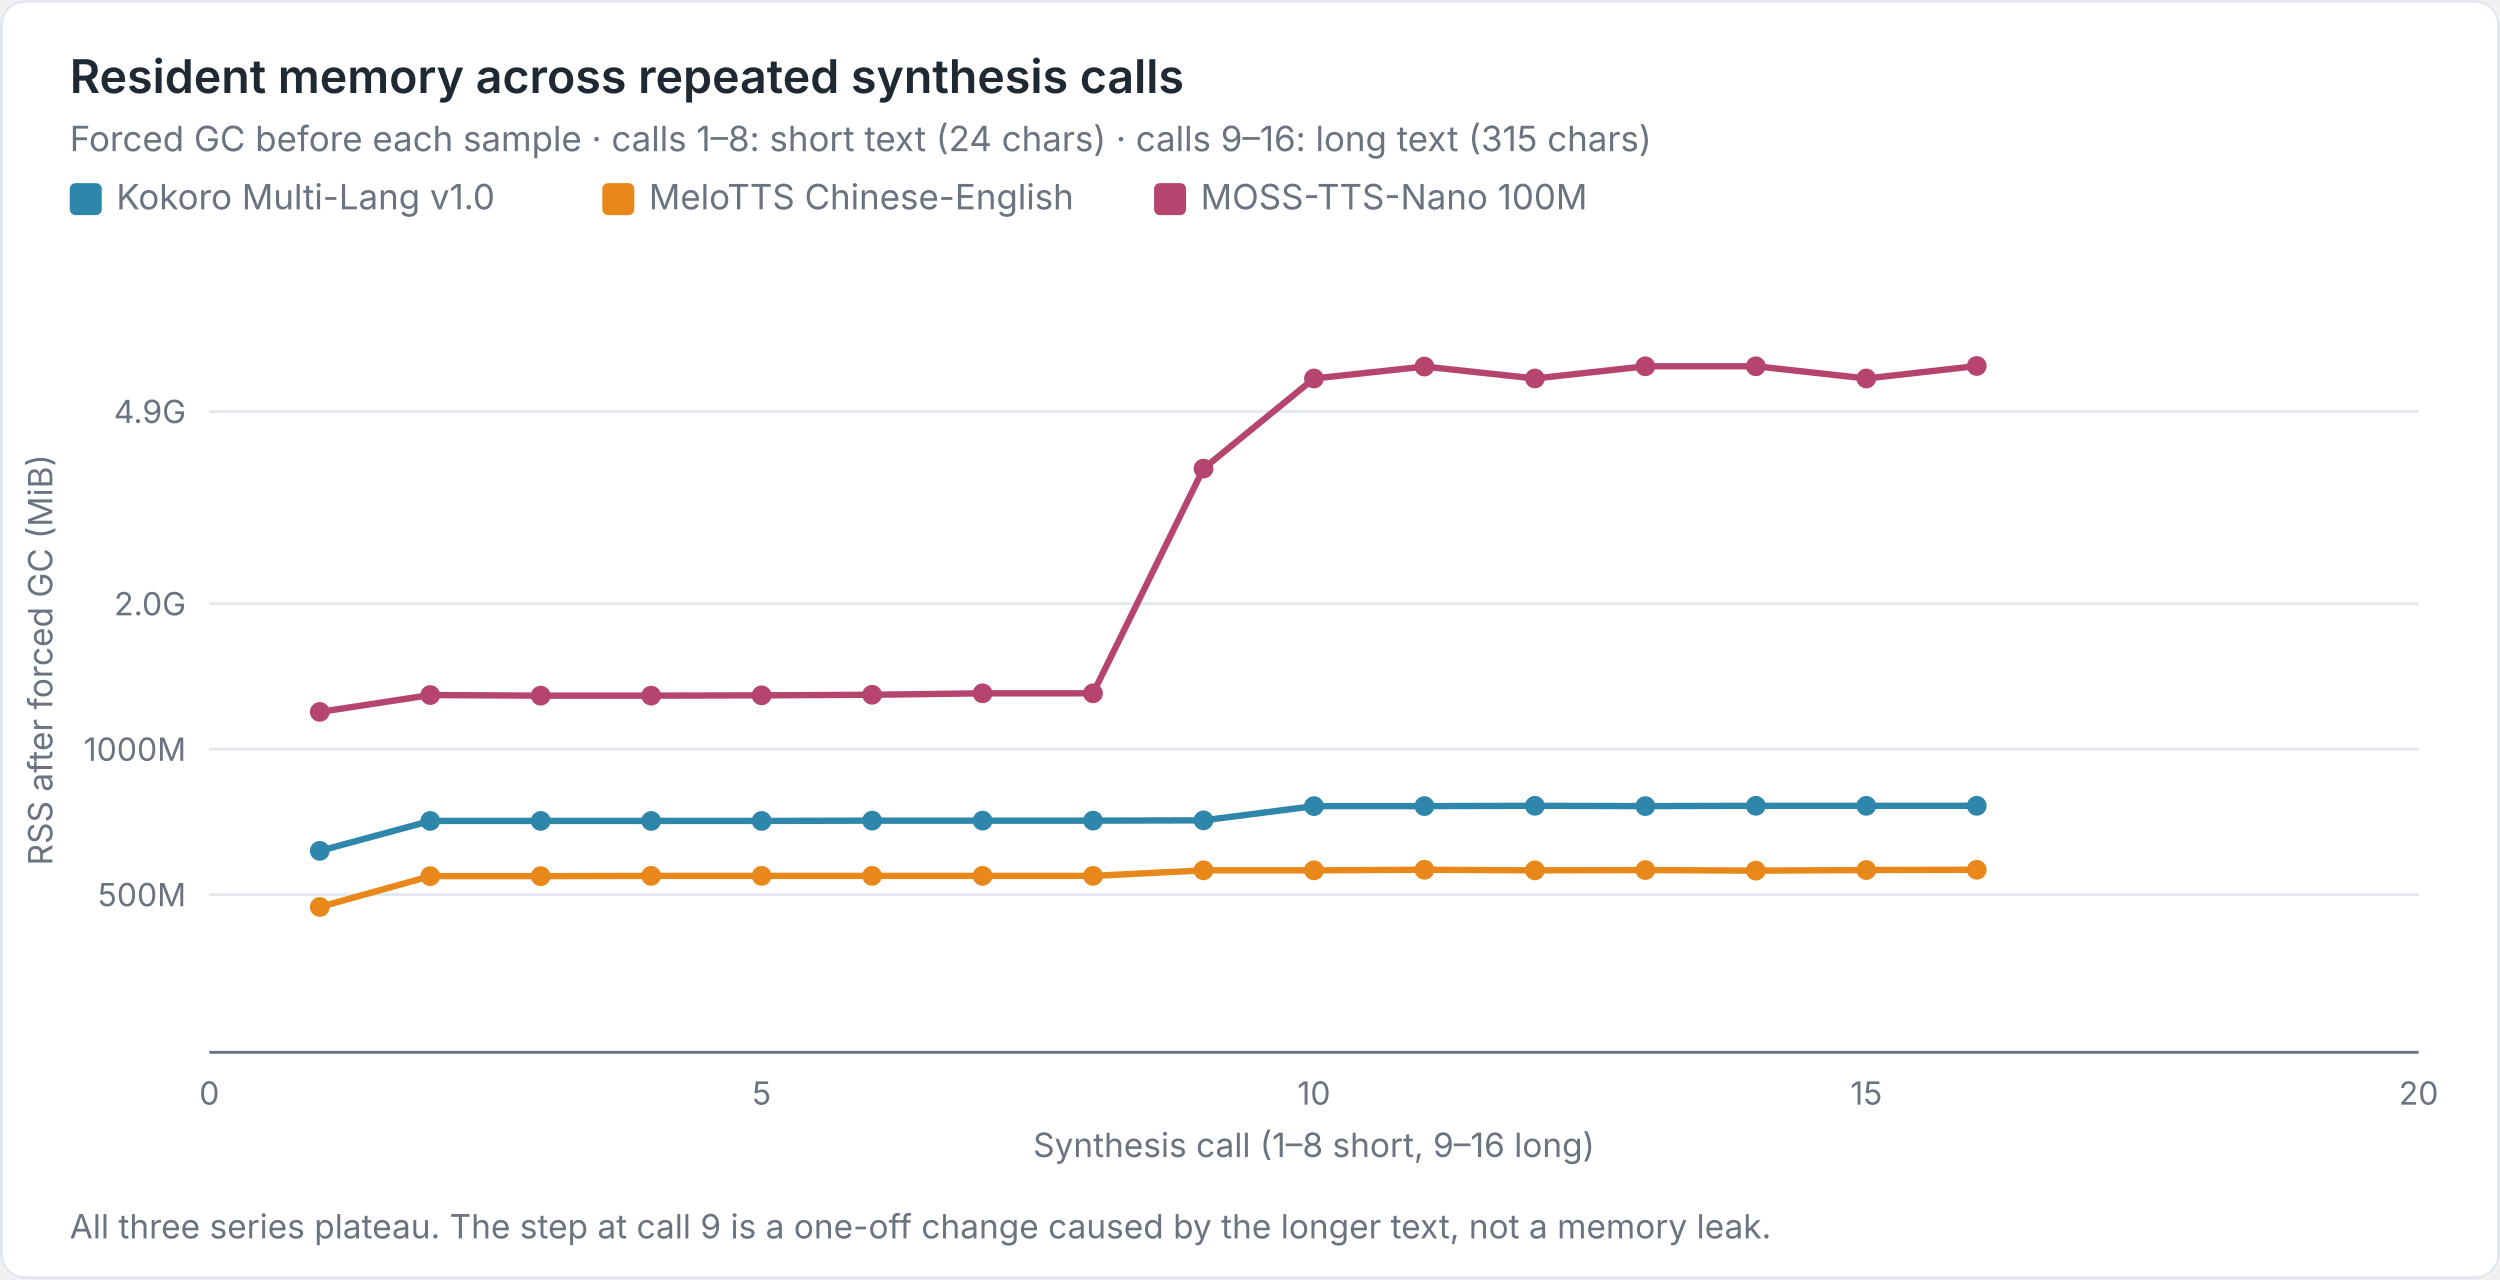
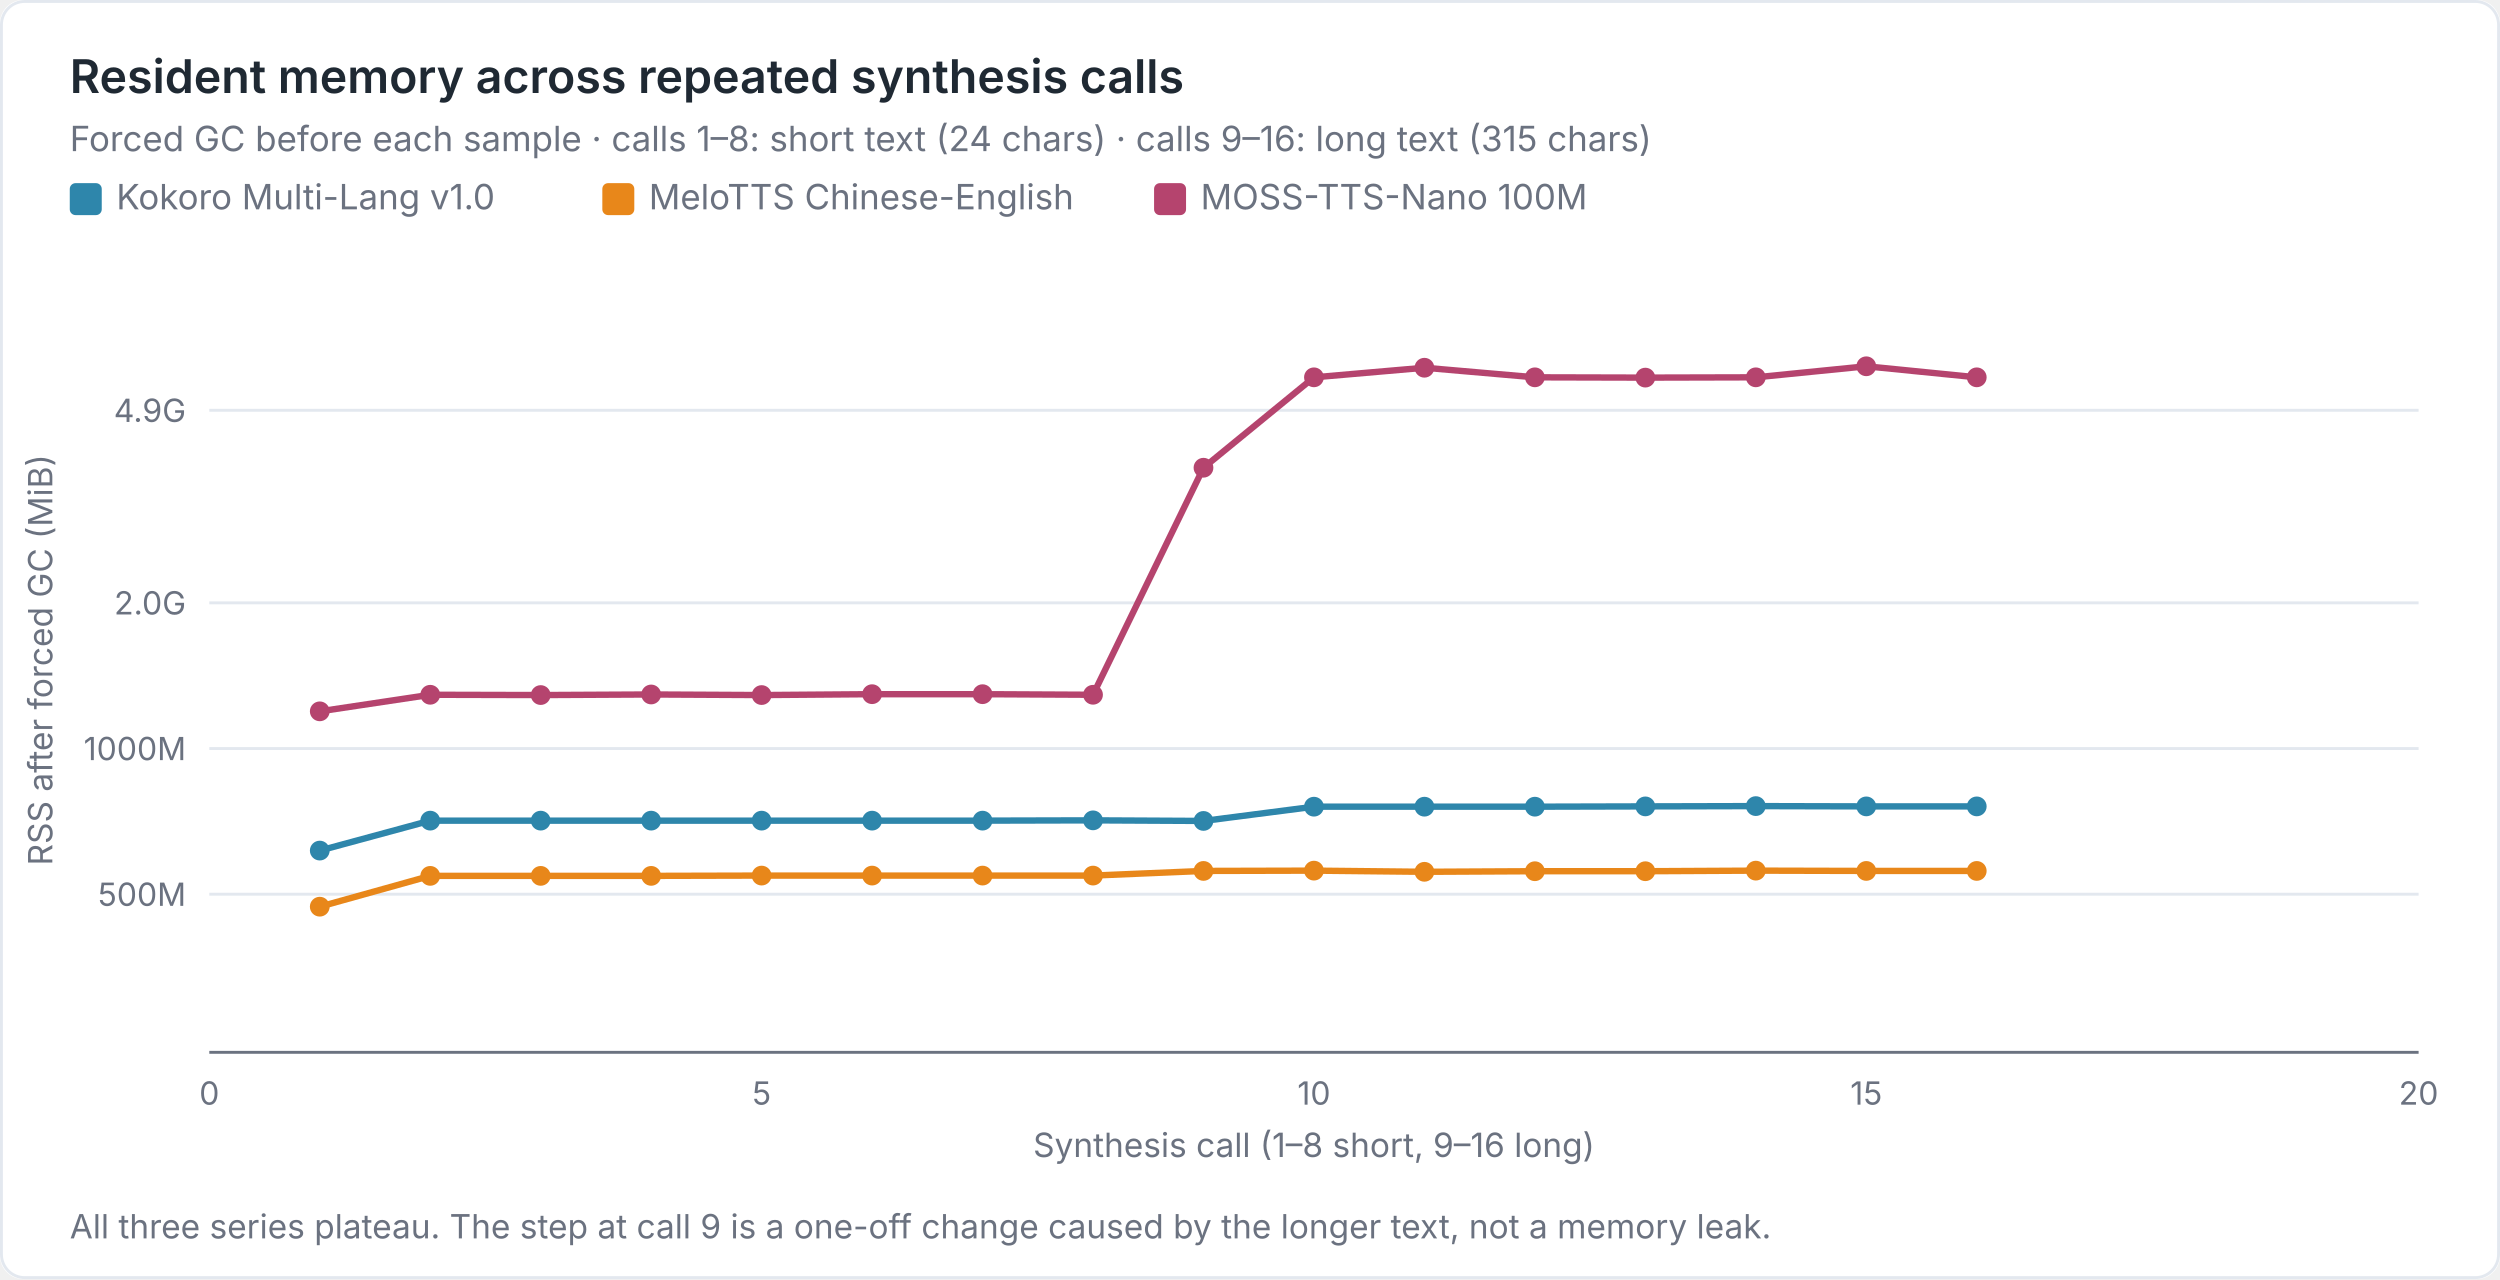
<svg xmlns="http://www.w3.org/2000/svg" width="860" height="440" viewBox="0 0 860 440" role="img">
  <rect width="860" height="440" fill="#FFFFFF" rx="8" />
  <rect x="0.5" y="0.5" width="859" height="439" fill="none" stroke="#E3E8EF" rx="8" />
  <text x="24" y="32" font-family="-apple-system, BlinkMacSystemFont, 'Segoe UI', 'Noto Sans SC', 'Microsoft YaHei', sans-serif" font-size="16" fill="#1F2933" text-anchor="start" font-weight="600">Resident memory across repeated synthesis calls</text>
  <text x="24" y="52" font-family="-apple-system, BlinkMacSystemFont, 'Segoe UI', 'Noto Sans SC', 'Microsoft YaHei', sans-serif" font-size="12" fill="#6B7280" text-anchor="start" font-weight="400">Forced GC before each sample · calls 1–8: short text (24 chars) · calls 9–16: long text (315 chars)</text>
  <rect x="24.0" y="63" width="11" height="11" rx="2" fill="#2E86AB" />
  <text x="40" y="72" font-family="-apple-system, BlinkMacSystemFont, 'Segoe UI', 'Noto Sans SC', 'Microsoft YaHei', sans-serif" font-size="12" fill="#6B7280" text-anchor="start" font-weight="400">Kokoro Multi-Lang v1.0</text>
  <rect x="207.2" y="63" width="11" height="11" rx="2" fill="#E8871A" />
  <text x="223.2" y="72" font-family="-apple-system, BlinkMacSystemFont, 'Segoe UI', 'Noto Sans SC', 'Microsoft YaHei', sans-serif" font-size="12" fill="#6B7280" text-anchor="start" font-weight="400">MeloTTS Chinese-English</text>
  <rect x="397.0" y="63" width="11" height="11" rx="2" fill="#B5446E" />
  <text x="413" y="72" font-family="-apple-system, BlinkMacSystemFont, 'Segoe UI', 'Noto Sans SC', 'Microsoft YaHei', sans-serif" font-size="12" fill="#6B7280" text-anchor="start" font-weight="400">MOSS-TTS-Nano 100M</text>
-   <line x1="72" y1="307.747" x2="832" y2="307.747" stroke="#E3E8EF" />
-   <text x="64" y="311.747" font-family="-apple-system, BlinkMacSystemFont, 'Segoe UI', 'Noto Sans SC', 'Microsoft YaHei', sans-serif" font-size="11" fill="#6B7280" text-anchor="end" font-weight="400">500M</text>
-   <line x1="72" y1="257.71" x2="832" y2="257.71" stroke="#E3E8EF" />
-   <text x="64" y="261.71" font-family="-apple-system, BlinkMacSystemFont, 'Segoe UI', 'Noto Sans SC', 'Microsoft YaHei', sans-serif" font-size="11" fill="#6B7280" text-anchor="end" font-weight="400">1000M</text>
-   <line x1="72" y1="207.674" x2="832" y2="207.674" stroke="#E3E8EF" />
-   <text x="64" y="211.674" font-family="-apple-system, BlinkMacSystemFont, 'Segoe UI', 'Noto Sans SC', 'Microsoft YaHei', sans-serif" font-size="11" fill="#6B7280" text-anchor="end" font-weight="400">2.0G</text>
-   <line x1="72" y1="141.53" x2="832" y2="141.53" stroke="#E3E8EF" />
-   <text x="64" y="145.53" font-family="-apple-system, BlinkMacSystemFont, 'Segoe UI', 'Noto Sans SC', 'Microsoft YaHei', sans-serif" font-size="11" fill="#6B7280" text-anchor="end" font-weight="400">4.9G</text>
+   <line x1="72" y1="307.61" x2="832" y2="307.61" stroke="#E3E8EF" />
+   <text x="64" y="311.61" font-family="-apple-system, BlinkMacSystemFont, 'Segoe UI', 'Noto Sans SC', 'Microsoft YaHei', sans-serif" font-size="11" fill="#6B7280" text-anchor="end" font-weight="400">500M</text>
+   <line x1="72" y1="257.496" x2="832" y2="257.496" stroke="#E3E8EF" />
+   <text x="64" y="261.496" font-family="-apple-system, BlinkMacSystemFont, 'Segoe UI', 'Noto Sans SC', 'Microsoft YaHei', sans-serif" font-size="11" fill="#6B7280" text-anchor="end" font-weight="400">1000M</text>
+   <line x1="72" y1="207.382" x2="832" y2="207.382" stroke="#E3E8EF" />
+   <text x="64" y="211.382" font-family="-apple-system, BlinkMacSystemFont, 'Segoe UI', 'Noto Sans SC', 'Microsoft YaHei', sans-serif" font-size="11" fill="#6B7280" text-anchor="end" font-weight="400">2.0G</text>
+   <line x1="72" y1="141.135" x2="832" y2="141.135" stroke="#E3E8EF" />
+   <text x="64" y="145.135" font-family="-apple-system, BlinkMacSystemFont, 'Segoe UI', 'Noto Sans SC', 'Microsoft YaHei', sans-serif" font-size="11" fill="#6B7280" text-anchor="end" font-weight="400">4.9G</text>
  <text x="72" y="380" font-family="-apple-system, BlinkMacSystemFont, 'Segoe UI', 'Noto Sans SC', 'Microsoft YaHei', sans-serif" font-size="11" fill="#6B7280" text-anchor="middle" font-weight="400">0</text>
  <text x="262" y="380" font-family="-apple-system, BlinkMacSystemFont, 'Segoe UI', 'Noto Sans SC', 'Microsoft YaHei', sans-serif" font-size="11" fill="#6B7280" text-anchor="middle" font-weight="400">5</text>
  <text x="452" y="380" font-family="-apple-system, BlinkMacSystemFont, 'Segoe UI', 'Noto Sans SC', 'Microsoft YaHei', sans-serif" font-size="11" fill="#6B7280" text-anchor="middle" font-weight="400">10</text>
  <text x="642" y="380" font-family="-apple-system, BlinkMacSystemFont, 'Segoe UI', 'Noto Sans SC', 'Microsoft YaHei', sans-serif" font-size="11" fill="#6B7280" text-anchor="middle" font-weight="400">15</text>
  <text x="832" y="380" font-family="-apple-system, BlinkMacSystemFont, 'Segoe UI', 'Noto Sans SC', 'Microsoft YaHei', sans-serif" font-size="11" fill="#6B7280" text-anchor="middle" font-weight="400">20</text>
  <text x="18" y="227" font-family="-apple-system, BlinkMacSystemFont, 'Segoe UI', 'Noto Sans SC', 'Microsoft YaHei', sans-serif" font-size="11.5" fill="#6B7280" text-anchor="middle" font-weight="400" transform="rotate(-90 18 227)">RSS after forced GC (MiB)</text>
  <text x="452" y="398" font-family="-apple-system, BlinkMacSystemFont, 'Segoe UI', 'Noto Sans SC', 'Microsoft YaHei', sans-serif" font-size="11.5" fill="#6B7280" text-anchor="middle" font-weight="400">Synthesis call (1–8 short, 9–16 long)</text>
-   <path d="M110.0 292.7 L148.0 282.4 L186.0 282.4 L224.0 282.4 L262.0 282.4 L300.0 282.3 L338.0 282.3 L376.0 282.3 L414.0 282.2 L452.0 277.3 L490.0 277.3 L528.0 277.2 L566.0 277.3 L604.0 277.2 L642.0 277.2 L680.0 277.2" fill="none" stroke="#2E86AB" stroke-width="2.2" stroke-linejoin="round" />
-   <circle cx="110.0" cy="292.7" r="3.4" fill="#2E86AB" />
-   <circle cx="148.0" cy="282.4" r="3.4" fill="#2E86AB" />
-   <circle cx="186.0" cy="282.4" r="3.4" fill="#2E86AB" />
-   <circle cx="224.0" cy="282.4" r="3.4" fill="#2E86AB" />
-   <circle cx="262.0" cy="282.4" r="3.4" fill="#2E86AB" />
+   <path d="M110.0 292.6 L148.0 282.3 L186.0 282.3 L224.0 282.3 L262.0 282.3 L300.0 282.3 L338.0 282.3 L376.0 282.2 L414.0 282.4 L452.0 277.5 L490.0 277.5 L528.0 277.5 L566.0 277.4 L604.0 277.3 L642.0 277.4 L680.0 277.4" fill="none" stroke="#2E86AB" stroke-width="2.2" stroke-linejoin="round" />
+   <circle cx="110.0" cy="292.6" r="3.4" fill="#2E86AB" />
+   <circle cx="148.0" cy="282.3" r="3.4" fill="#2E86AB" />
+   <circle cx="186.0" cy="282.3" r="3.4" fill="#2E86AB" />
+   <circle cx="224.0" cy="282.3" r="3.4" fill="#2E86AB" />
+   <circle cx="262.0" cy="282.3" r="3.4" fill="#2E86AB" />
  <circle cx="300.0" cy="282.3" r="3.4" fill="#2E86AB" />
  <circle cx="338.0" cy="282.3" r="3.4" fill="#2E86AB" />
-   <circle cx="376.0" cy="282.3" r="3.4" fill="#2E86AB" />
-   <circle cx="414.0" cy="282.2" r="3.4" fill="#2E86AB" />
-   <circle cx="452.0" cy="277.3" r="3.4" fill="#2E86AB" />
-   <circle cx="490.0" cy="277.3" r="3.4" fill="#2E86AB" />
-   <circle cx="528.0" cy="277.2" r="3.4" fill="#2E86AB" />
-   <circle cx="566.0" cy="277.3" r="3.4" fill="#2E86AB" />
-   <circle cx="604.0" cy="277.2" r="3.4" fill="#2E86AB" />
-   <circle cx="642.0" cy="277.2" r="3.4" fill="#2E86AB" />
-   <circle cx="680.0" cy="277.2" r="3.4" fill="#2E86AB" />
-   <path d="M110.0 312.0 L148.0 301.4 L186.0 301.4 L224.0 301.3 L262.0 301.3 L300.0 301.3 L338.0 301.3 L376.0 301.3 L414.0 299.4 L452.0 299.4 L490.0 299.2 L528.0 299.4 L566.0 299.3 L604.0 299.5 L642.0 299.3 L680.0 299.2" fill="none" stroke="#E8871A" stroke-width="2.2" stroke-linejoin="round" />
-   <circle cx="110.0" cy="312.0" r="3.4" fill="#E8871A" />
-   <circle cx="148.0" cy="301.4" r="3.4" fill="#E8871A" />
-   <circle cx="186.0" cy="301.4" r="3.4" fill="#E8871A" />
+   <circle cx="376.0" cy="282.2" r="3.4" fill="#2E86AB" />
+   <circle cx="414.0" cy="282.4" r="3.4" fill="#2E86AB" />
+   <circle cx="452.0" cy="277.5" r="3.4" fill="#2E86AB" />
+   <circle cx="490.0" cy="277.5" r="3.4" fill="#2E86AB" />
+   <circle cx="528.0" cy="277.5" r="3.4" fill="#2E86AB" />
+   <circle cx="566.0" cy="277.4" r="3.4" fill="#2E86AB" />
+   <circle cx="604.0" cy="277.3" r="3.4" fill="#2E86AB" />
+   <circle cx="642.0" cy="277.4" r="3.4" fill="#2E86AB" />
+   <circle cx="680.0" cy="277.4" r="3.4" fill="#2E86AB" />
+   <path d="M110.0 311.9 L148.0 301.3 L186.0 301.3 L224.0 301.3 L262.0 301.2 L300.0 301.2 L338.0 301.2 L376.0 301.2 L414.0 299.6 L452.0 299.5 L490.0 299.9 L528.0 299.7 L566.0 299.7 L604.0 299.5 L642.0 299.6 L680.0 299.6" fill="none" stroke="#E8871A" stroke-width="2.2" stroke-linejoin="round" />
+   <circle cx="110.0" cy="311.9" r="3.4" fill="#E8871A" />
+   <circle cx="148.0" cy="301.3" r="3.4" fill="#E8871A" />
+   <circle cx="186.0" cy="301.3" r="3.4" fill="#E8871A" />
  <circle cx="224.0" cy="301.3" r="3.4" fill="#E8871A" />
-   <circle cx="262.0" cy="301.3" r="3.4" fill="#E8871A" />
-   <circle cx="300.0" cy="301.3" r="3.4" fill="#E8871A" />
-   <circle cx="338.0" cy="301.3" r="3.4" fill="#E8871A" />
-   <circle cx="376.0" cy="301.3" r="3.4" fill="#E8871A" />
-   <circle cx="414.0" cy="299.4" r="3.4" fill="#E8871A" />
-   <circle cx="452.0" cy="299.4" r="3.4" fill="#E8871A" />
-   <circle cx="490.0" cy="299.2" r="3.4" fill="#E8871A" />
-   <circle cx="528.0" cy="299.4" r="3.4" fill="#E8871A" />
-   <circle cx="566.0" cy="299.3" r="3.4" fill="#E8871A" />
+   <circle cx="262.0" cy="301.2" r="3.4" fill="#E8871A" />
+   <circle cx="300.0" cy="301.2" r="3.4" fill="#E8871A" />
+   <circle cx="338.0" cy="301.2" r="3.4" fill="#E8871A" />
+   <circle cx="376.0" cy="301.2" r="3.4" fill="#E8871A" />
+   <circle cx="414.0" cy="299.6" r="3.4" fill="#E8871A" />
+   <circle cx="452.0" cy="299.5" r="3.4" fill="#E8871A" />
+   <circle cx="490.0" cy="299.9" r="3.4" fill="#E8871A" />
+   <circle cx="528.0" cy="299.7" r="3.4" fill="#E8871A" />
+   <circle cx="566.0" cy="299.7" r="3.4" fill="#E8871A" />
  <circle cx="604.0" cy="299.5" r="3.4" fill="#E8871A" />
-   <circle cx="642.0" cy="299.3" r="3.4" fill="#E8871A" />
-   <circle cx="680.0" cy="299.2" r="3.4" fill="#E8871A" />
-   <path d="M110.0 244.9 L148.0 239.1 L186.0 239.3 L224.0 239.3 L262.0 239.2 L300.0 239.0 L338.0 238.5 L376.0 238.5 L414.0 161.2 L452.0 130.2 L490.0 126.1 L528.0 130.2 L566.0 126.0 L604.0 126.0 L642.0 130.2 L680.0 125.9" fill="none" stroke="#B5446E" stroke-width="2.2" stroke-linejoin="round" />
-   <circle cx="110.0" cy="244.9" r="3.4" fill="#B5446E" />
-   <circle cx="148.0" cy="239.1" r="3.4" fill="#B5446E" />
-   <circle cx="186.0" cy="239.3" r="3.4" fill="#B5446E" />
-   <circle cx="224.0" cy="239.3" r="3.4" fill="#B5446E" />
-   <circle cx="262.0" cy="239.2" r="3.4" fill="#B5446E" />
-   <circle cx="300.0" cy="239.0" r="3.4" fill="#B5446E" />
-   <circle cx="338.0" cy="238.5" r="3.4" fill="#B5446E" />
-   <circle cx="376.0" cy="238.5" r="3.4" fill="#B5446E" />
-   <circle cx="414.0" cy="161.2" r="3.4" fill="#B5446E" />
-   <circle cx="452.0" cy="130.2" r="3.4" fill="#B5446E" />
-   <circle cx="490.0" cy="126.1" r="3.4" fill="#B5446E" />
-   <circle cx="528.0" cy="130.2" r="3.4" fill="#B5446E" />
-   <circle cx="566.0" cy="126.0" r="3.4" fill="#B5446E" />
-   <circle cx="604.0" cy="126.0" r="3.4" fill="#B5446E" />
-   <circle cx="642.0" cy="130.2" r="3.4" fill="#B5446E" />
-   <circle cx="680.0" cy="125.9" r="3.4" fill="#B5446E" />
+   <circle cx="642.0" cy="299.6" r="3.4" fill="#E8871A" />
+   <circle cx="680.0" cy="299.6" r="3.4" fill="#E8871A" />
+   <path d="M110.0 244.7 L148.0 239.0 L186.0 239.1 L224.0 238.9 L262.0 239.1 L300.0 238.8 L338.0 238.8 L376.0 239.0 L414.0 160.9 L452.0 129.8 L490.0 126.5 L528.0 129.8 L566.0 129.9 L604.0 129.8 L642.0 126.0 L680.0 129.8" fill="none" stroke="#B5446E" stroke-width="2.2" stroke-linejoin="round" />
+   <circle cx="110.0" cy="244.7" r="3.4" fill="#B5446E" />
+   <circle cx="148.0" cy="239.0" r="3.4" fill="#B5446E" />
+   <circle cx="186.0" cy="239.1" r="3.4" fill="#B5446E" />
+   <circle cx="224.0" cy="238.9" r="3.4" fill="#B5446E" />
+   <circle cx="262.0" cy="239.1" r="3.4" fill="#B5446E" />
+   <circle cx="300.0" cy="238.8" r="3.4" fill="#B5446E" />
+   <circle cx="338.0" cy="238.8" r="3.4" fill="#B5446E" />
+   <circle cx="376.0" cy="239.0" r="3.4" fill="#B5446E" />
+   <circle cx="414.0" cy="160.9" r="3.4" fill="#B5446E" />
+   <circle cx="452.0" cy="129.8" r="3.4" fill="#B5446E" />
+   <circle cx="490.0" cy="126.5" r="3.4" fill="#B5446E" />
+   <circle cx="528.0" cy="129.8" r="3.4" fill="#B5446E" />
+   <circle cx="566.0" cy="129.9" r="3.4" fill="#B5446E" />
+   <circle cx="604.0" cy="129.8" r="3.4" fill="#B5446E" />
+   <circle cx="642.0" cy="126.0" r="3.4" fill="#B5446E" />
+   <circle cx="680.0" cy="129.8" r="3.4" fill="#B5446E" />
  <line x1="72" y1="362" x2="832" y2="362" stroke="#6B7280" />
  <text x="24" y="426" font-family="-apple-system, BlinkMacSystemFont, 'Segoe UI', 'Noto Sans SC', 'Microsoft YaHei', sans-serif" font-size="11.5" fill="#6B7280" text-anchor="start" font-weight="400">All three series plateau. The step at call 9 is a one-off change caused by the longer text, not a memory leak.</text>
</svg>
